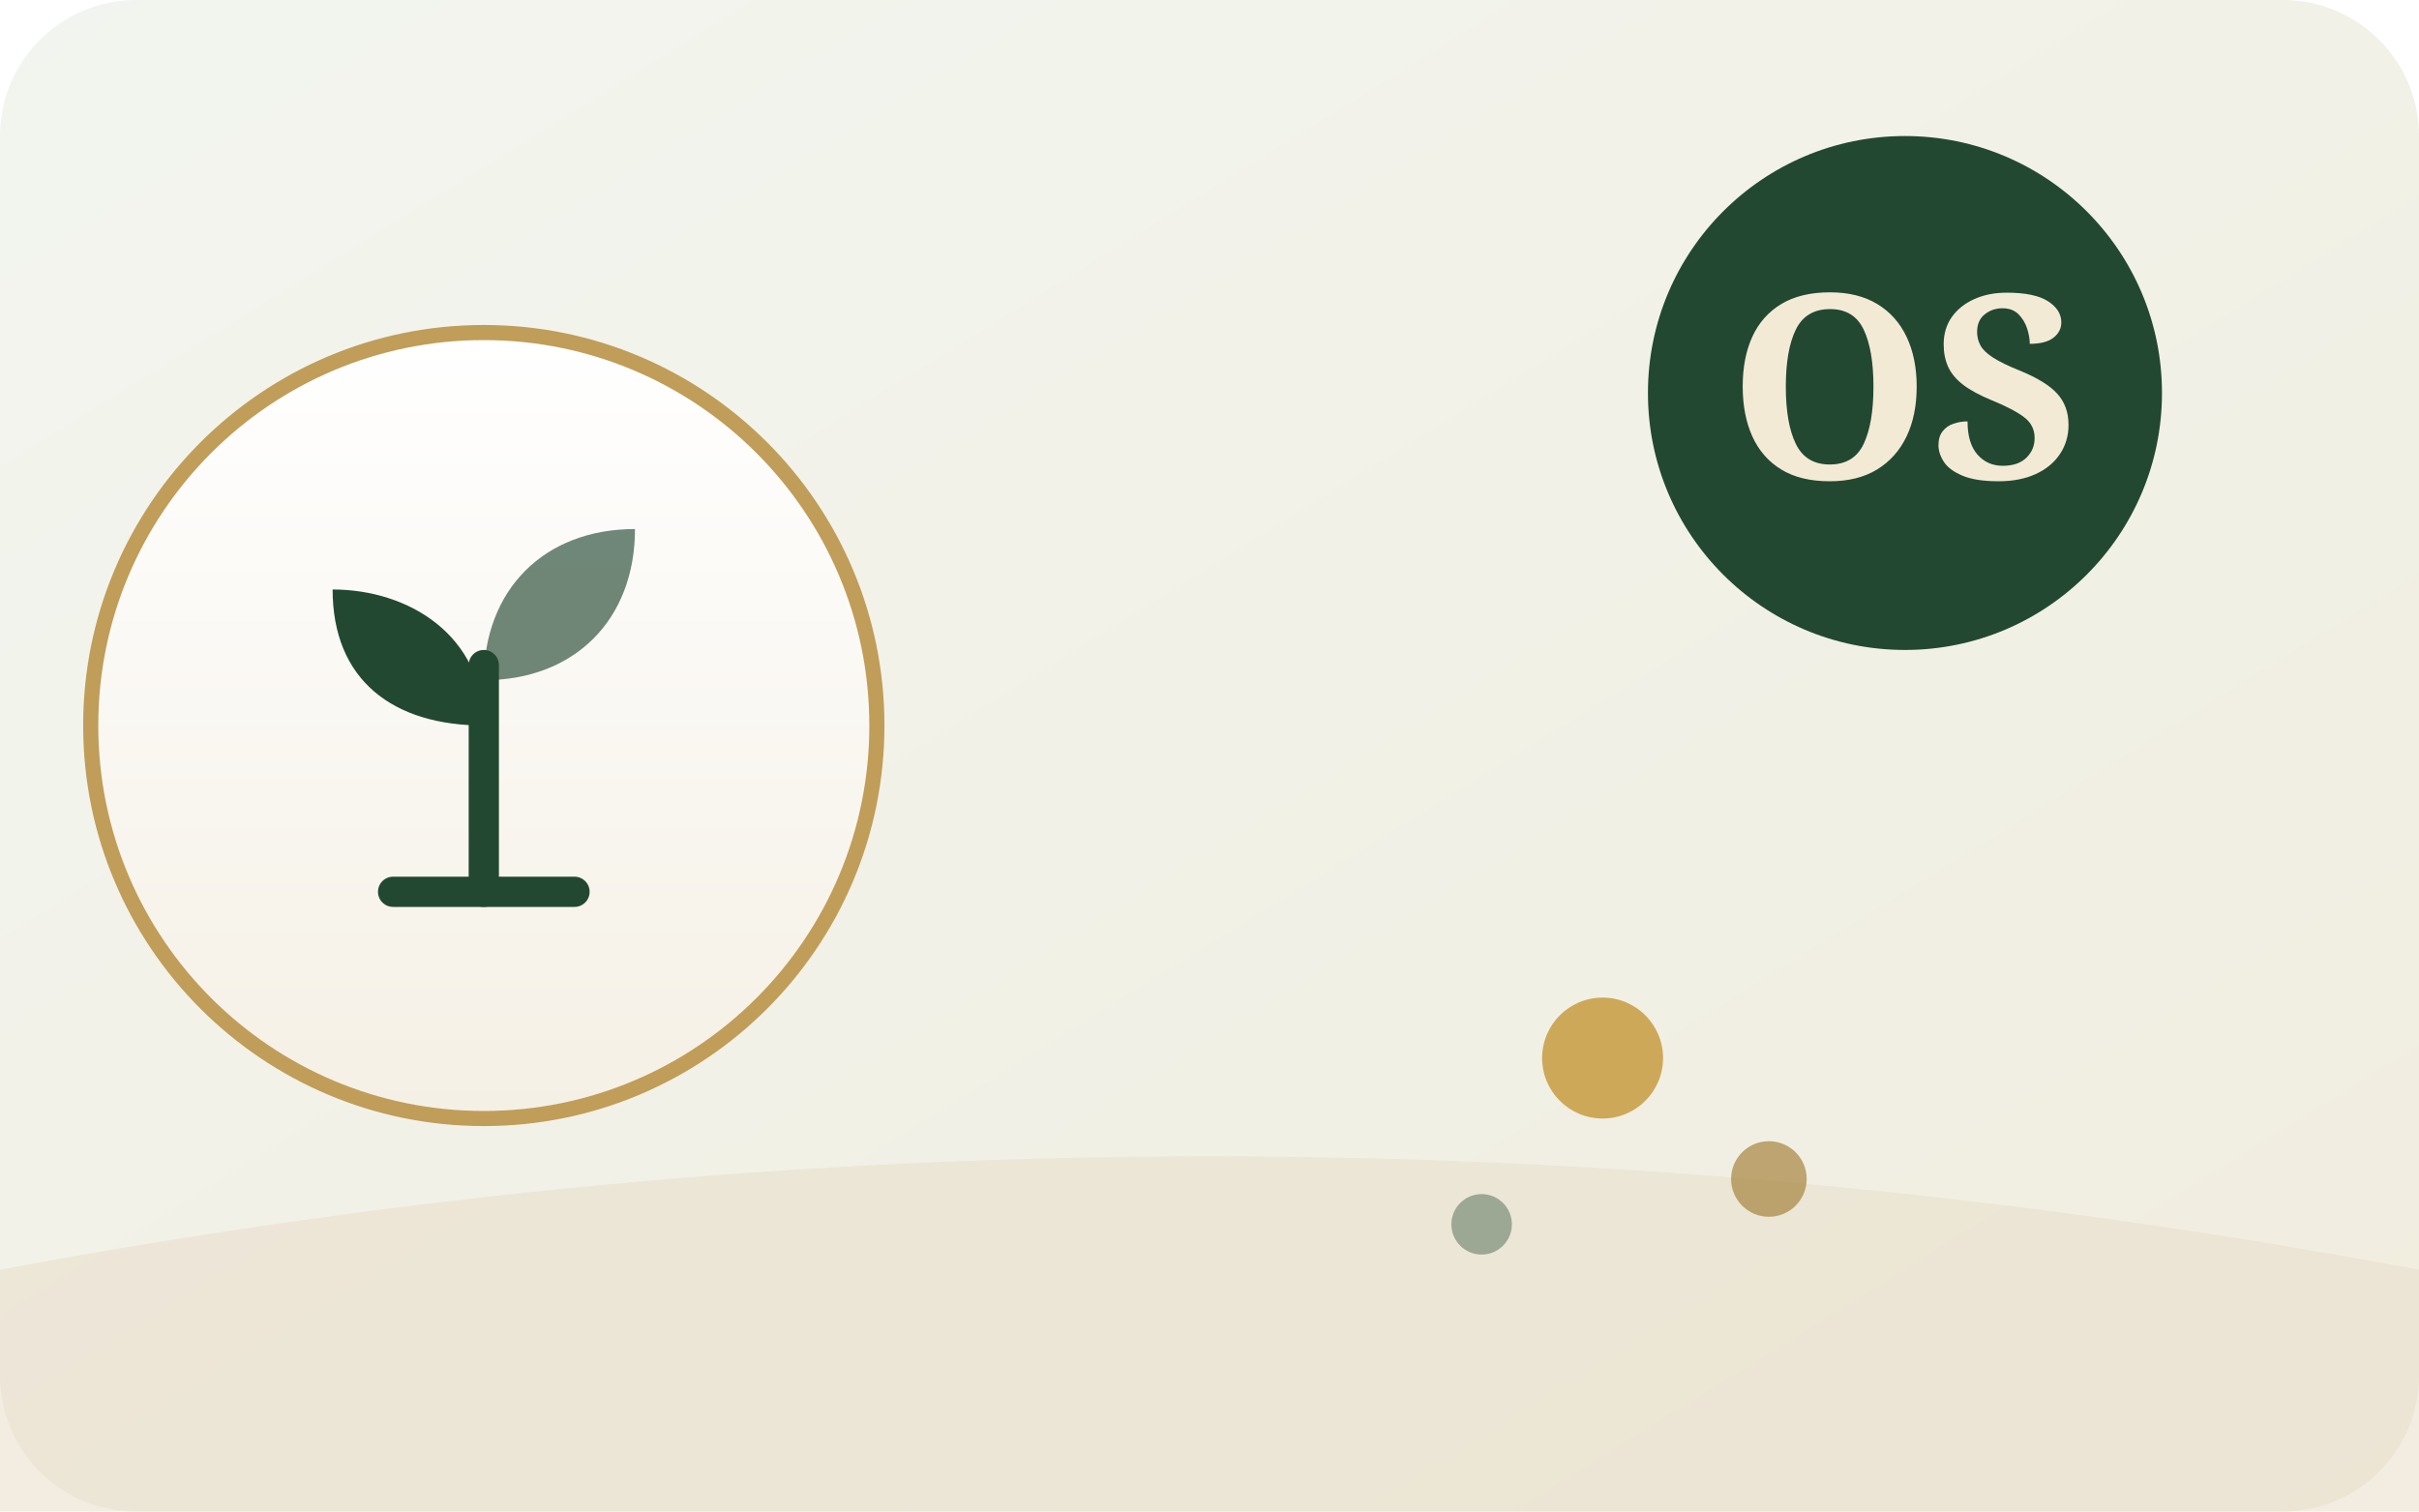
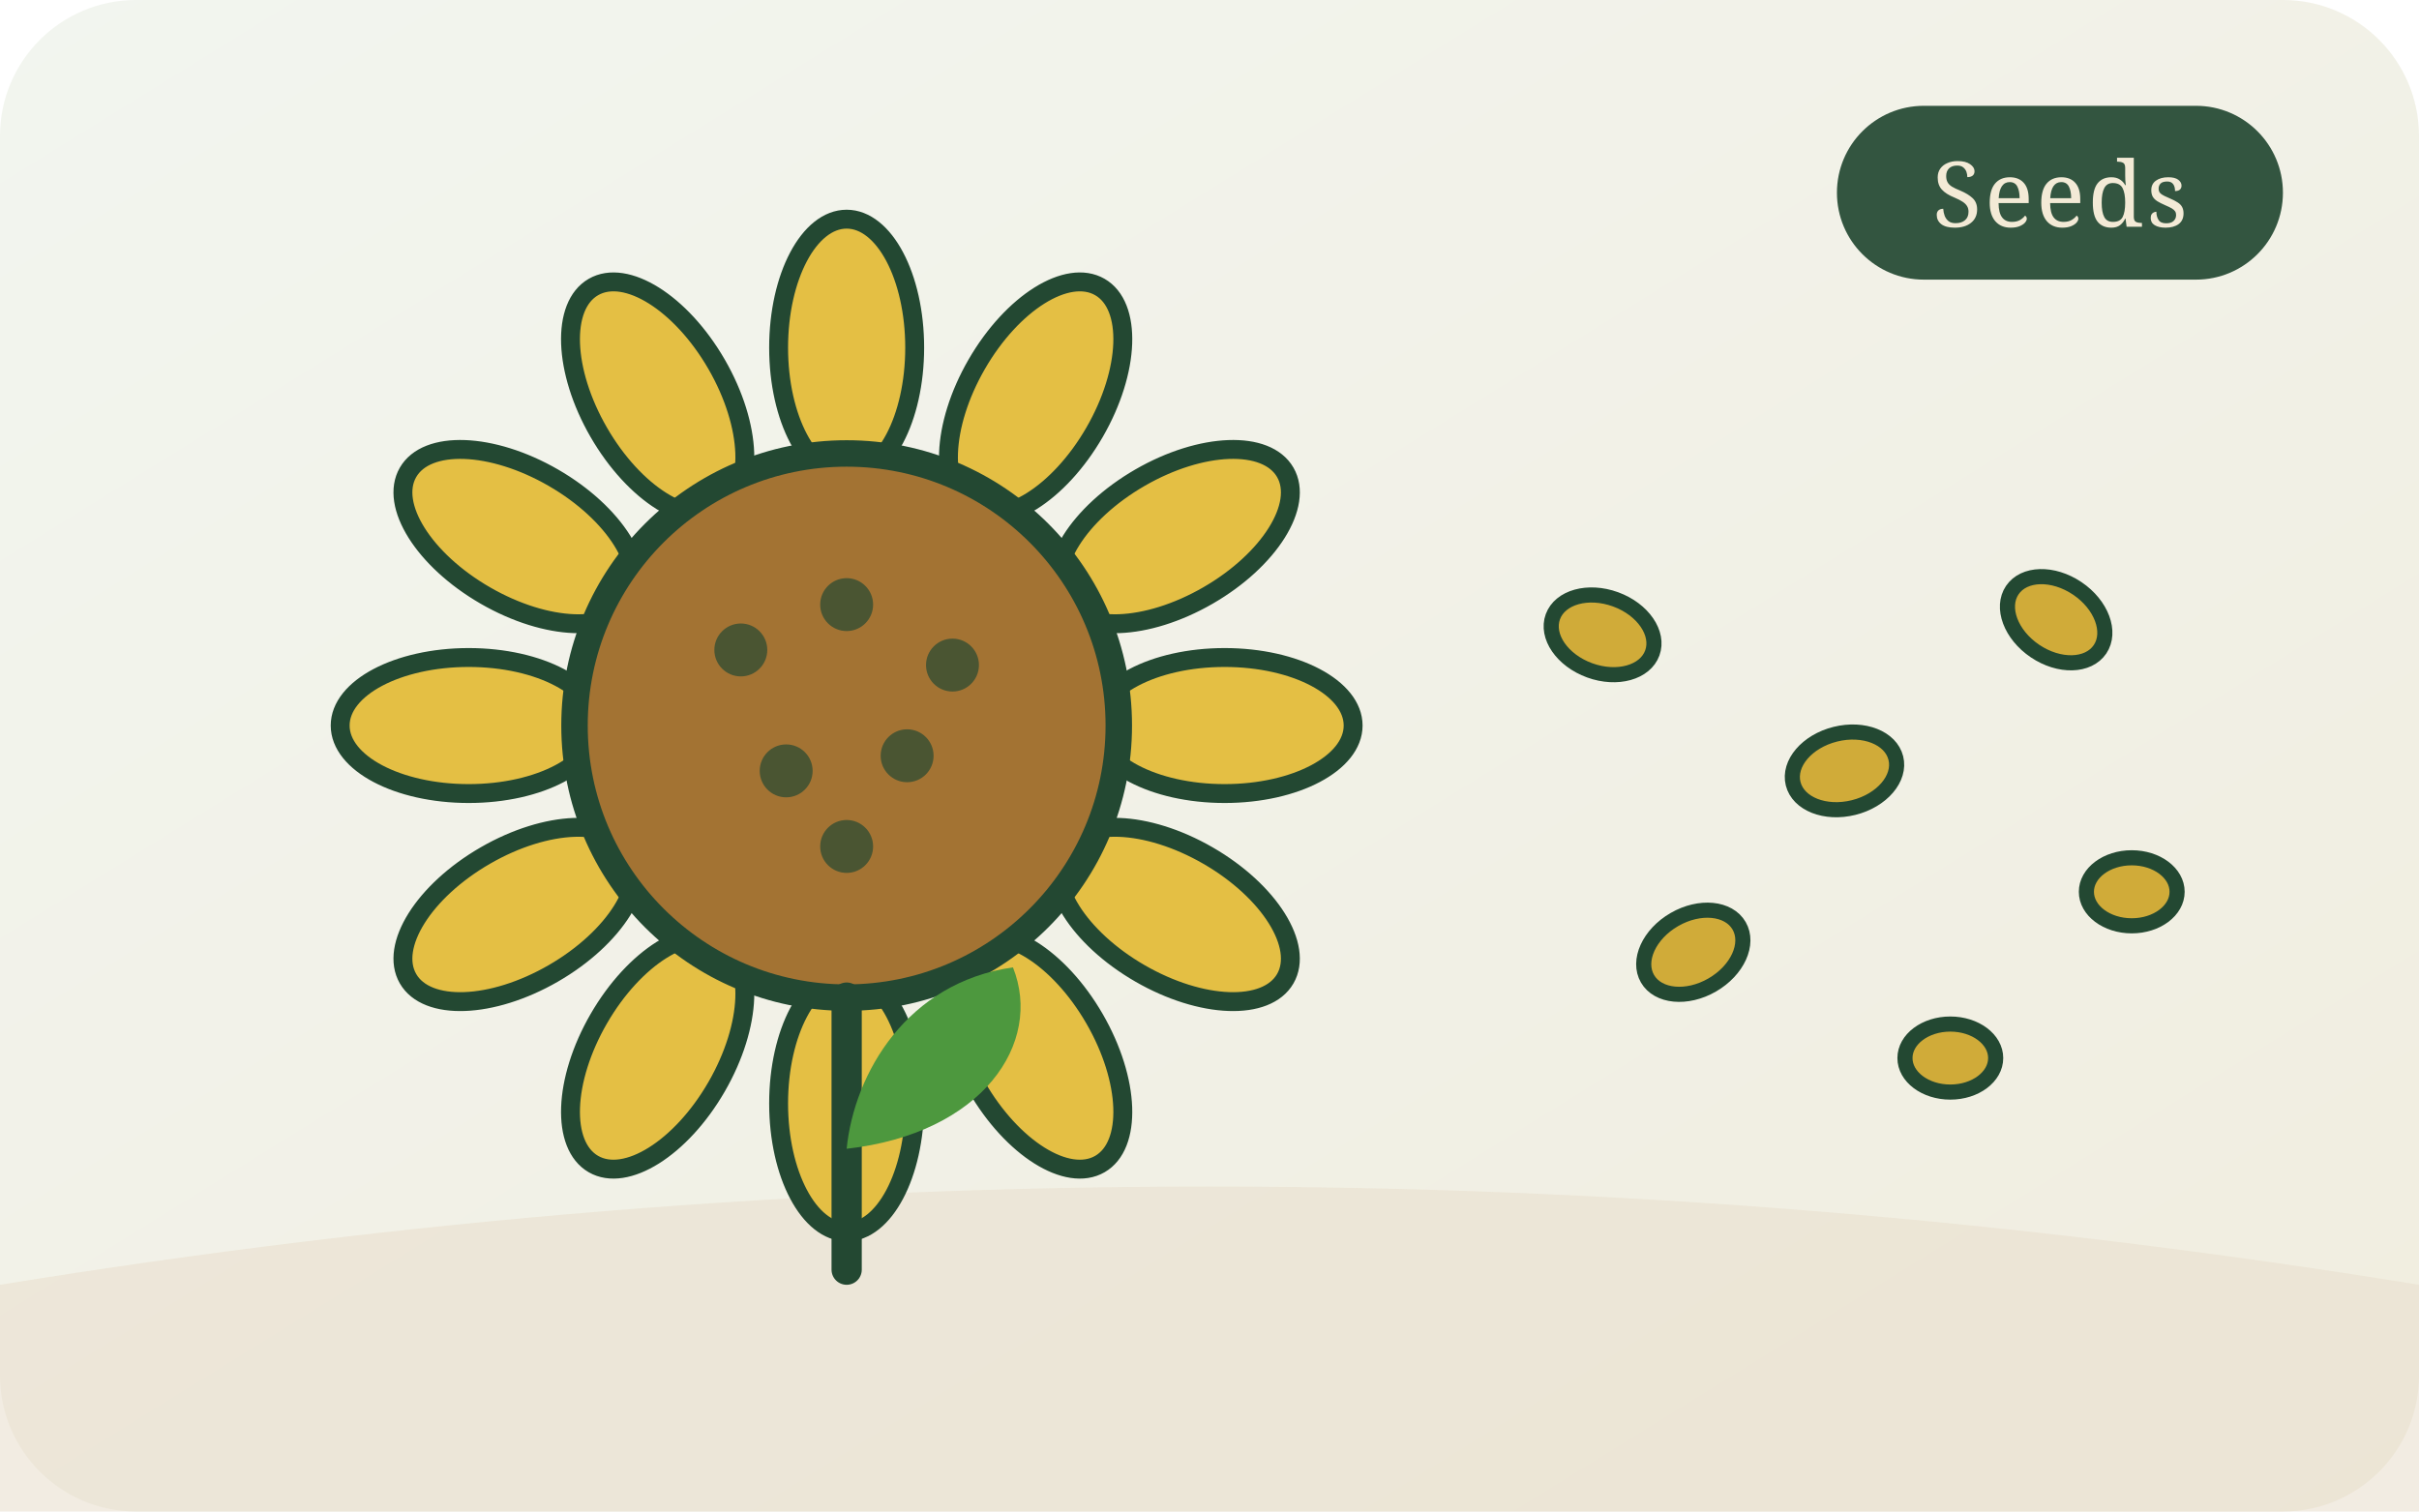
- <svg xmlns="http://www.w3.org/2000/svg" viewBox="0 0 320 200" role="img" aria-label="Oilseed Seeds">
+ <svg xmlns="http://www.w3.org/2000/svg" viewBox="0 0 320 200" role="img" aria-label="Oilseed Seeds demo illustration">
  <defs>
    <linearGradient id="bg" x1="0" y1="0" x2="1" y2="1">
      <stop offset="0" stop-color="hsl(90,25%,95%)" />
      <stop offset="1" stop-color="hsl(45,40%,91%)" />
    </linearGradient>
-     <linearGradient id="chip" x1="0" y1="0" x2="0" y2="1">
-       <stop offset="0" stop-color="#ffffff" />
-       <stop offset="1" stop-color="hsl(40,45%,93%)" />
-     </linearGradient>
  </defs>
  <rect width="320" height="200" rx="18" fill="url(#bg)" />
-   <path d="M0 168 Q160 138 320 168 V200 H0 Z" fill="hsl(40,40%,86%)" opacity=".6" />
-   <circle cx="64" cy="96" r="52" fill="url(#chip)" stroke="hsl(40,45%,55%)" stroke-width="2" />
-   <g stroke="#234832" stroke-width="4" fill="none" stroke-linecap="round" stroke-linejoin="round">
-     <path d="M64 118 V88" />
-     <path d="M64 96 C64 84 54 78 44 78 C44 90 52 96 64 96 Z" fill="#234832" stroke="none" />
-     <path d="M64 90 C64 78 72 70 84 70 C84 82 76 90 64 90 Z" fill="#234832" stroke="none" opacity=".65" />
-     <path d="M52 118 h24" />
+   <path d="M0 170 Q160 144 320 170 V200 H0 Z" fill="hsl(40,38%,86%)" opacity=".6" />
+   <g>
+     <g transform="translate(112 96)">
+       <ellipse cx="0" cy="-50" rx="9" ry="17" transform="rotate(0)" fill="hsl(46,75%,58%)" stroke="#234832" stroke-width="2.5" />
+       <ellipse cx="0" cy="-50" rx="9" ry="17" transform="rotate(30)" fill="hsl(46,75%,58%)" stroke="#234832" stroke-width="2.5" />
+       <ellipse cx="0" cy="-50" rx="9" ry="17" transform="rotate(60)" fill="hsl(46,75%,58%)" stroke="#234832" stroke-width="2.5" />
+       <ellipse cx="0" cy="-50" rx="9" ry="17" transform="rotate(90)" fill="hsl(46,75%,58%)" stroke="#234832" stroke-width="2.5" />
+       <ellipse cx="0" cy="-50" rx="9" ry="17" transform="rotate(120)" fill="hsl(46,75%,58%)" stroke="#234832" stroke-width="2.5" />
+       <ellipse cx="0" cy="-50" rx="9" ry="17" transform="rotate(150)" fill="hsl(46,75%,58%)" stroke="#234832" stroke-width="2.5" />
+       <ellipse cx="0" cy="-50" rx="9" ry="17" transform="rotate(180)" fill="hsl(46,75%,58%)" stroke="#234832" stroke-width="2.5" />
+       <ellipse cx="0" cy="-50" rx="9" ry="17" transform="rotate(210)" fill="hsl(46,75%,58%)" stroke="#234832" stroke-width="2.5" />
+       <ellipse cx="0" cy="-50" rx="9" ry="17" transform="rotate(240)" fill="hsl(46,75%,58%)" stroke="#234832" stroke-width="2.5" />
+       <ellipse cx="0" cy="-50" rx="9" ry="17" transform="rotate(270)" fill="hsl(46,75%,58%)" stroke="#234832" stroke-width="2.5" />
+       <ellipse cx="0" cy="-50" rx="9" ry="17" transform="rotate(300)" fill="hsl(46,75%,58%)" stroke="#234832" stroke-width="2.5" />
+       <ellipse cx="0" cy="-50" rx="9" ry="17" transform="rotate(330)" fill="hsl(46,75%,58%)" stroke="#234832" stroke-width="2.5" />
+       <circle r="36" fill="hsl(34,52%,42%)" stroke="#234832" stroke-width="3.5" />
+       <circle cx="-14" cy="-10" r="3.5" fill="#234832" opacity=".7" />
+       <circle cx="0" cy="-16" r="3.5" fill="#234832" opacity=".7" />
+       <circle cx="14" cy="-8" r="3.5" fill="#234832" opacity=".7" />
+       <circle cx="-8" cy="6" r="3.5" fill="#234832" opacity=".7" />
+       <circle cx="8" cy="4" r="3.5" fill="#234832" opacity=".7" />
+       <circle cx="0" cy="16" r="3.5" fill="#234832" opacity=".7" />
+       <path d="M0 36 V72" stroke="#234832" stroke-width="4" stroke-linecap="round" />
+       <path d="M0 56 C 18 54 26 42 22 32 C 8 34 1 46 0 56 Z" fill="hsl(110,42%,42%)" />
+     </g>
+     <ellipse cx="212" cy="84" rx="7" ry="5" transform="rotate(20 212 84)" fill="hsl(45,62%,52%)" stroke="#234832" stroke-width="2" />
+     <ellipse cx="244" cy="102" rx="7" ry="5" transform="rotate(-14 244 102)" fill="hsl(45,62%,52%)" stroke="#234832" stroke-width="2" />
+     <ellipse cx="272" cy="82" rx="7" ry="5" transform="rotate(34 272 82)" fill="hsl(45,62%,52%)" stroke="#234832" stroke-width="2" />
+     <ellipse cx="224" cy="126" rx="7" ry="5" transform="rotate(-30 224 126)" fill="hsl(45,62%,52%)" stroke="#234832" stroke-width="2" />
+     <ellipse cx="258" cy="140" rx="6" ry="4.5" fill="hsl(45,62%,52%)" stroke="#234832" stroke-width="2" />
+     <ellipse cx="282" cy="118" rx="6" ry="4.5" fill="hsl(45,62%,52%)" stroke="#234832" stroke-width="2" />
  </g>
-   <circle cx="252" cy="52" r="34" fill="#234832" />
-   <text x="252" y="63.333" text-anchor="middle" font-family="Georgia,serif" font-size="34" font-weight="bold" fill="#f3ead6">OS</text>
-   <circle cx="212" cy="140" r="8" fill="hsl(40,55%,52%)" opacity=".85" />
-   <circle cx="234" cy="156" r="5" fill="hsl(40,45%,45%)" opacity=".7" />
-   <circle cx="196" cy="162" r="4" fill="#234832" opacity=".4" />
+   <rect x="243" y="14" width="59" height="23" rx="11.5" fill="#234832" opacity=".92" />
+   <text x="272.5" y="30" text-anchor="middle" font-family="Georgia,serif" font-size="12" fill="#f3ead6" letter-spacing=".4">Seeds</text>
</svg>
